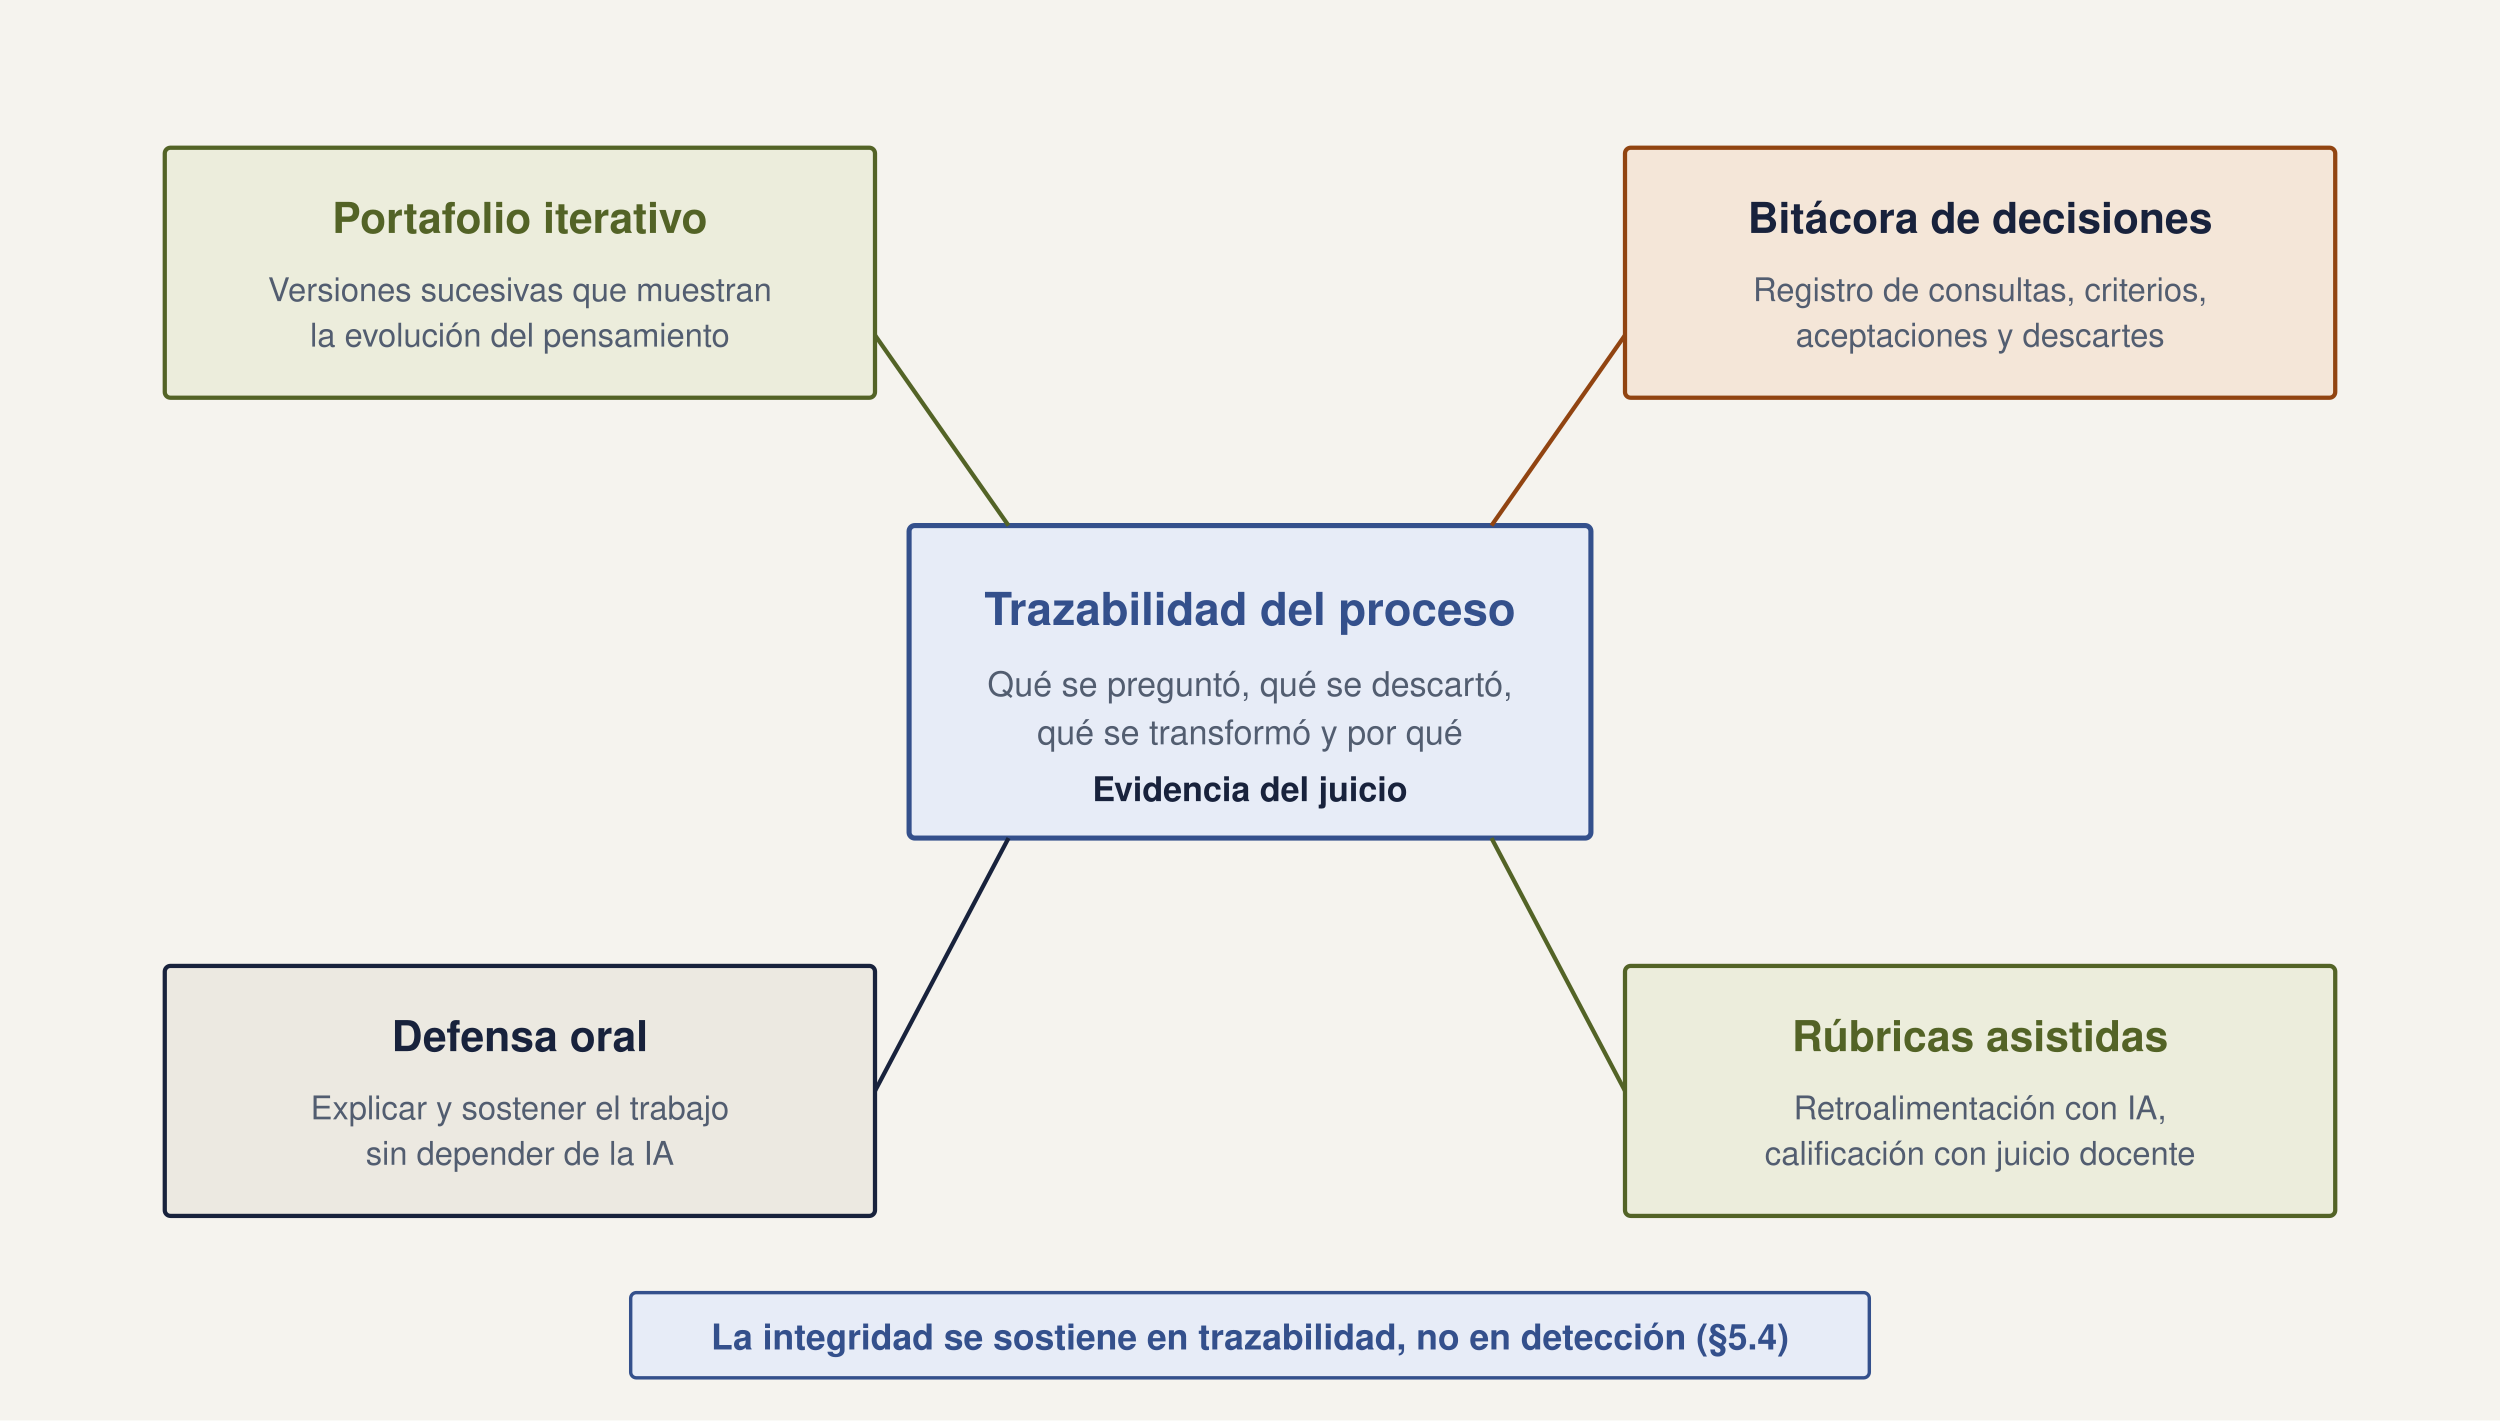
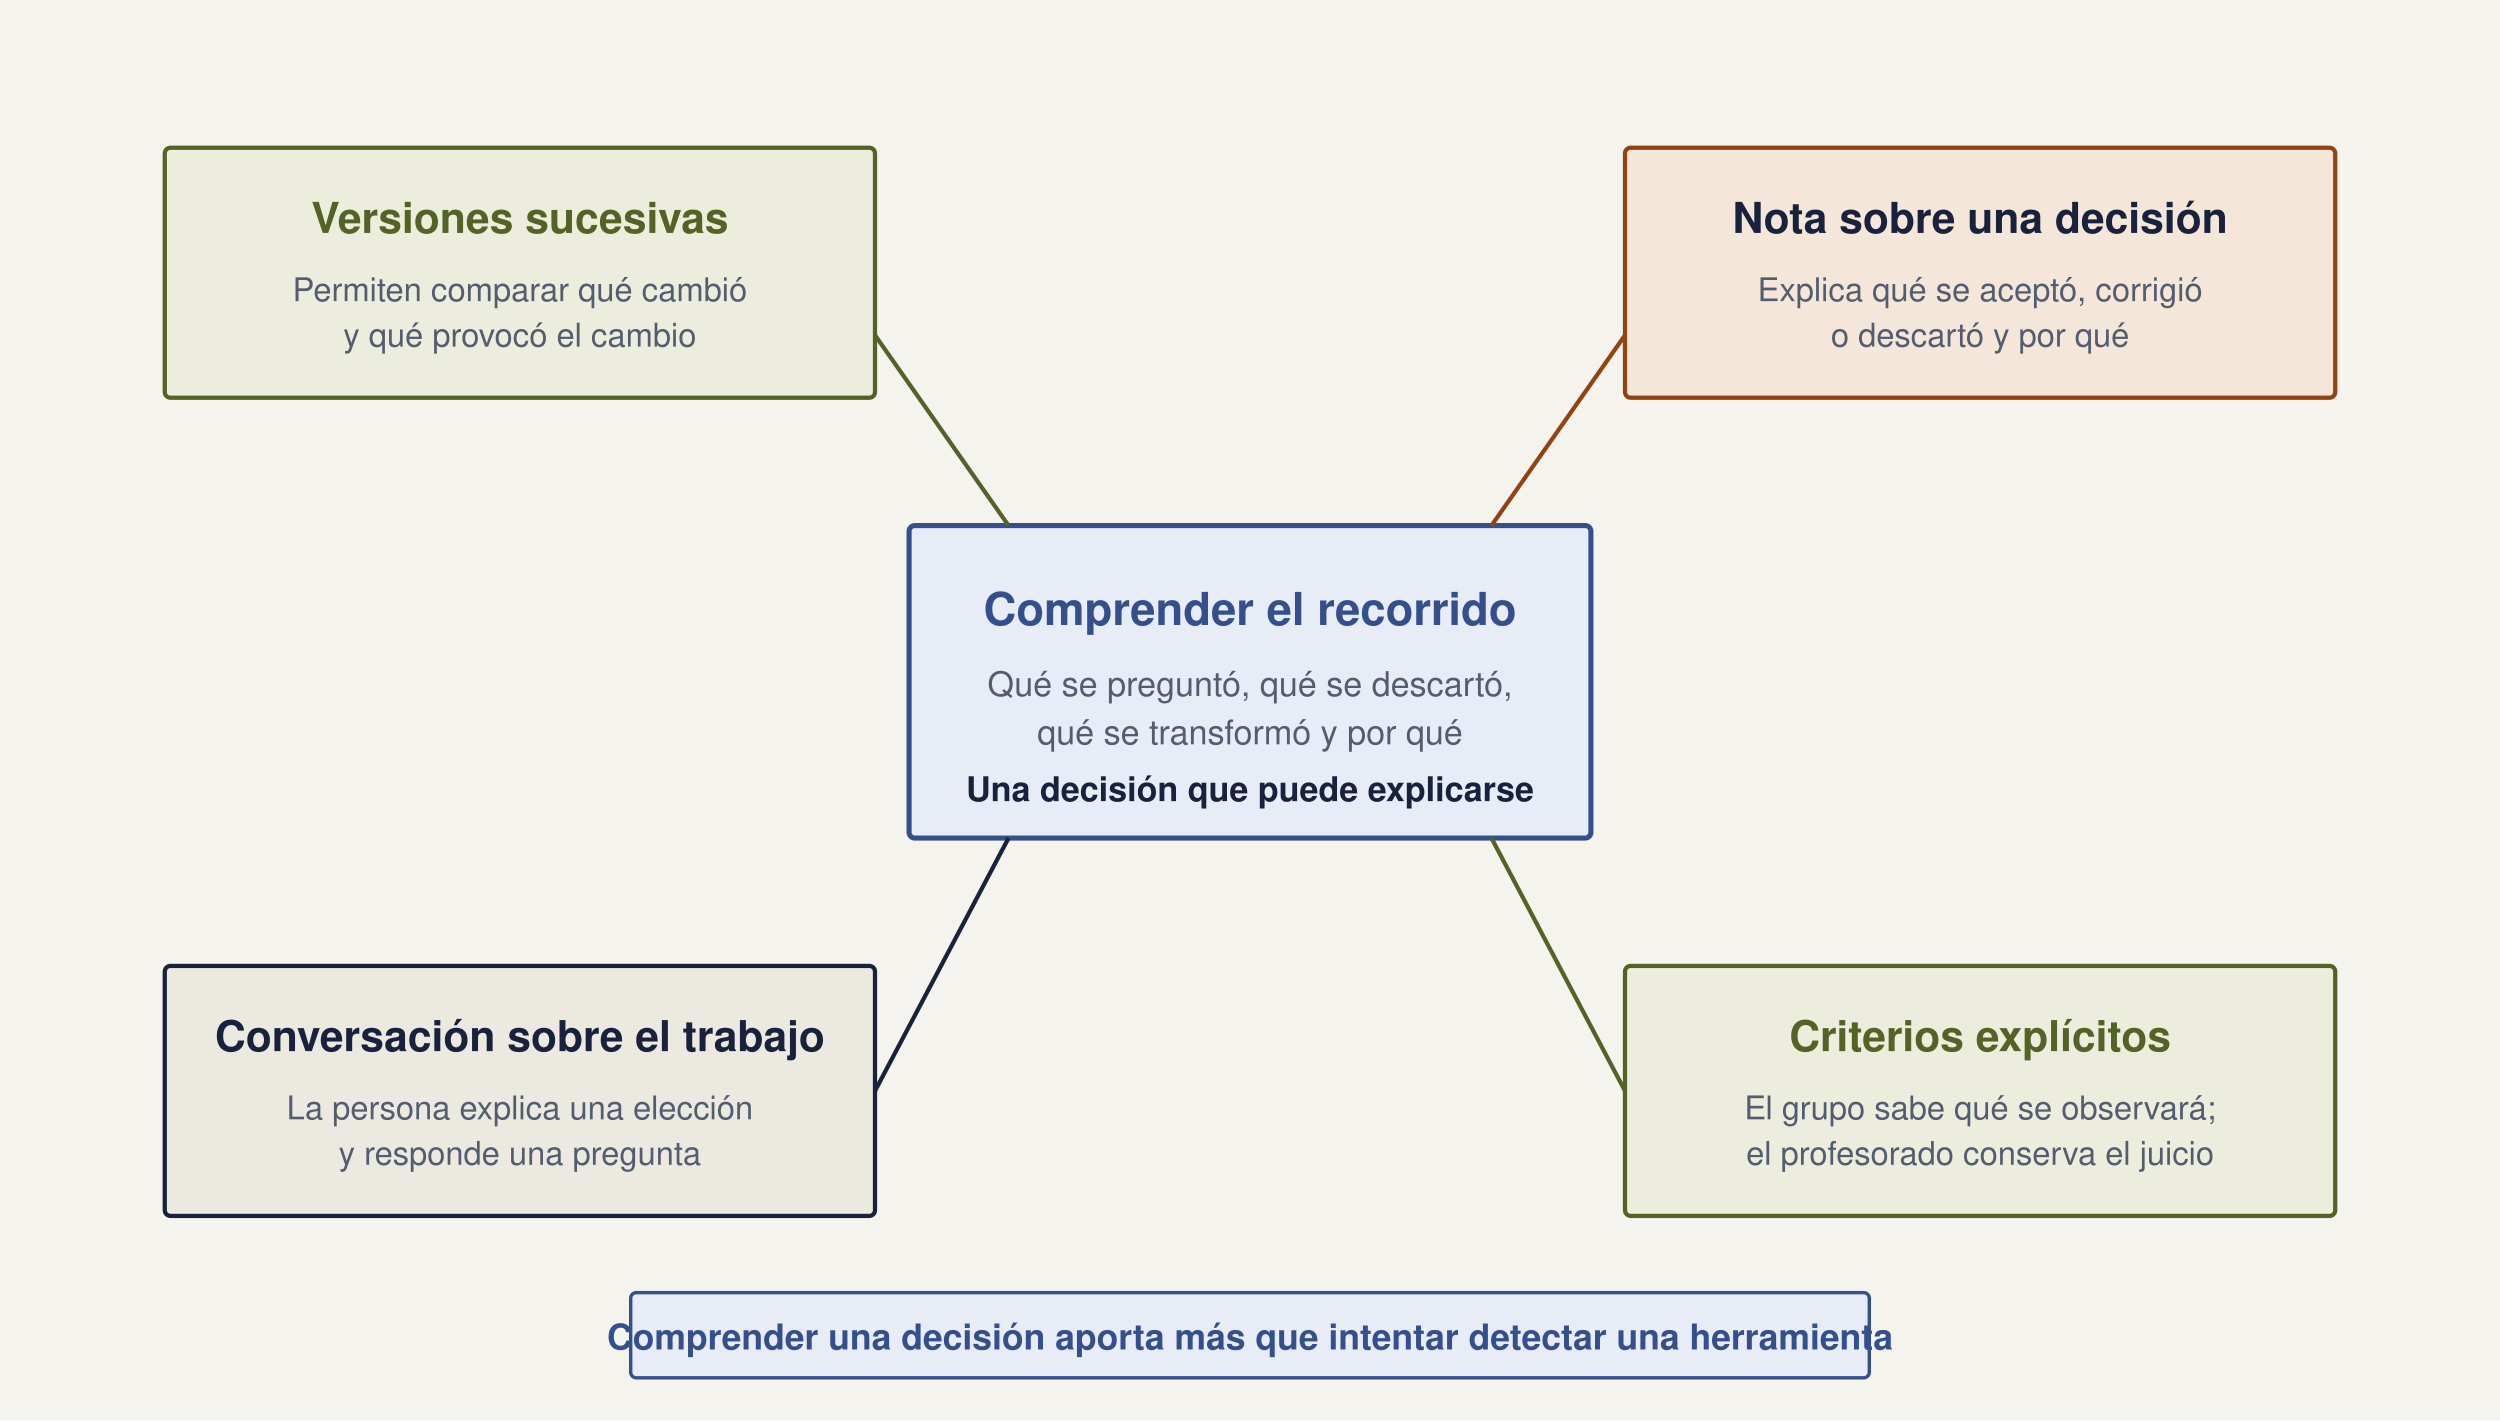
<svg xmlns="http://www.w3.org/2000/svg" viewBox="0 0 880 500" role="img" aria-labelledby="titulo desc">
  <style>
    .fig-canvas { fill:#f5f3ee; }
+     /* === TOKENS GRÁFICOS — ver figuras/TOKENS-GRAFICOS.md === */
    .tk-font { font-family: 'Archivo Narrow', Helvetica, Arial, sans-serif; }
    .f-ink { fill:#18223c; } .f-muted { fill:#525d70; }
    .f-primary { fill:#34508c; } .f-good { fill:#536326; } .f-risk { fill:#8b2635; }
    .bg-primary { fill:#e7ecf7; } .bg-good { fill:#ECEDDC; } .bg-risk { fill:#f8e7ea; }
    .bg-neutral { fill:#ece9e1; } .bg-warn { fill:#f4e6d8; }
    .st-primary { stroke:#34508c; } .st-good { stroke:#536326; } .st-risk { stroke:#8b2635; }
    .st-warn { stroke:#914411; } .st-axis { stroke:#18223c; }

    /* Apariencia oscura. Un SVG servido como imagen es un documento aislado: no ve la
       clase html.dark del sitio, sólo la preferencia del sistema. Con autoSwitchAppearance
       ambas coinciden salvo que la persona use el selector en contra de su SO; el lienzo
       opaco garantiza legibilidad en cualquier caso. Ver CLAUDE.md convención 6.
       Se cubren los dos juegos de nombres en uso: `.f-ink` (escritorio) y `.ink` (móvil). */
    @media (prefers-color-scheme: dark) {
      .fig-canvas { fill:#131c31; }
      .f-ink, .ink { fill:#eceee9; }
      .f-muted, .muted { fill:#a7b0c4; }
      .f-primary, .primary { fill:#8ba3d6; }
      .f-good, .good { fill:#b9c47a; }
      .f-risk, .risk { fill:#d98b8f; }
      .bg-primary { fill:#243352; } .bg-good { fill:#2b331f; } .bg-risk { fill:#40222a; }
      .bg-neutral { fill:#212d4c; } .bg-warn { fill:#3a2c17; }
      .st-primary { stroke:#8ba3d6; } .st-good { stroke:#b9c47a; } .st-risk { stroke:#d98b8f; }
      .st-warn { stroke:#d49a55; } .st-axis { stroke:#eceee9; }
    }
  </style>
  <rect class="fig-canvas" x="0" y="0" width="880" height="500" />
  <g class="tk-font">
    <rect x="320" y="185" width="240" height="110" rx="2" class="bg-primary st-primary" stroke-width="1.8" />
-     <text x="440" y="220" text-anchor="middle" font-size="16" font-weight="bold" class="f-primary">Trazabilidad del proceso</text>
+     <text x="440" y="220" text-anchor="middle" font-size="16" font-weight="bold" class="f-primary">Comprender el recorrido</text>
    <text x="440" y="245" text-anchor="middle" font-size="12" class="f-muted">Qué se preguntó, qué se descartó,</text>
    <text x="440" y="262" text-anchor="middle" font-size="12" class="f-muted">qué se transformó y por qué</text>
-     <text x="440" y="282" text-anchor="middle" font-size="12" font-weight="bold" class="f-ink">Evidencia del juicio</text>
+     <text x="440" y="282" text-anchor="middle" font-size="12" font-weight="bold" class="f-ink">Una decisión que puede explicarse</text>
    <rect x="58" y="52" width="250" height="88" rx="2" class="bg-good st-good" stroke-width="1.5" />
-     <text x="183" y="82" text-anchor="middle" font-size="15" font-weight="bold" class="f-good">Portafolio iterativo</text>
-     <text x="183" y="106" text-anchor="middle" font-size="11.5" class="f-muted">Versiones sucesivas que muestran</text>
-     <text x="183" y="122" text-anchor="middle" font-size="11.5" class="f-muted">la evolución del pensamiento</text>
+     <text x="183" y="82" text-anchor="middle" font-size="15" font-weight="bold" class="f-good">Versiones sucesivas</text>
+     <text x="183" y="106" text-anchor="middle" font-size="11.5" class="f-muted">Permiten comparar qué cambió</text>
+     <text x="183" y="122" text-anchor="middle" font-size="11.5" class="f-muted">y qué provocó el cambio</text>
    <rect x="572" y="52" width="250" height="88" rx="2" class="bg-warn st-warn" stroke-width="1.5" />
-     <text x="697" y="82" text-anchor="middle" font-size="15" font-weight="bold" class="f-ink">Bitácora de decisiones</text>
-     <text x="697" y="106" text-anchor="middle" font-size="11.5" class="f-muted">Registro de consultas, criterios,</text>
-     <text x="697" y="122" text-anchor="middle" font-size="11.5" class="f-muted">aceptaciones y descartes</text>
+     <text x="697" y="82" text-anchor="middle" font-size="15" font-weight="bold" class="f-ink">Nota sobre una decisión</text>
+     <text x="697" y="106" text-anchor="middle" font-size="11.5" class="f-muted">Explica qué se aceptó, corrigió</text>
+     <text x="697" y="122" text-anchor="middle" font-size="11.5" class="f-muted">o descartó y por qué</text>
    <rect x="58" y="340" width="250" height="88" rx="2" class="bg-neutral st-axis" stroke-width="1.5" />
-     <text x="183" y="370" text-anchor="middle" font-size="15" font-weight="bold" class="f-ink">Defensa oral</text>
-     <text x="183" y="394" text-anchor="middle" font-size="11.5" class="f-muted">Explicar y sostener el trabajo</text>
-     <text x="183" y="410" text-anchor="middle" font-size="11.5" class="f-muted">sin depender de la IA</text>
+     <text x="183" y="370" text-anchor="middle" font-size="15" font-weight="bold" class="f-ink">Conversación sobre el trabajo</text>
+     <text x="183" y="394" text-anchor="middle" font-size="11.5" class="f-muted">La persona explica una elección</text>
+     <text x="183" y="410" text-anchor="middle" font-size="11.5" class="f-muted">y responde una pregunta</text>
    <rect x="572" y="340" width="250" height="88" rx="2" class="bg-good st-good" stroke-width="1.5" />
-     <text x="697" y="370" text-anchor="middle" font-size="15" font-weight="bold" class="f-good">Rúbricas asistidas</text>
-     <text x="697" y="394" text-anchor="middle" font-size="11.5" class="f-muted">Retroalimentación con IA,</text>
-     <text x="697" y="410" text-anchor="middle" font-size="11.5" class="f-muted">calificación con juicio docente</text>
+     <text x="697" y="370" text-anchor="middle" font-size="15" font-weight="bold" class="f-good">Criterios explícitos</text>
+     <text x="697" y="394" text-anchor="middle" font-size="11.5" class="f-muted">El grupo sabe qué se observará;</text>
+     <text x="697" y="410" text-anchor="middle" font-size="11.5" class="f-muted">el profesorado conserva el juicio</text>
    <g fill="none" stroke-width="1.5">
      <path d="M 308 118 L 355 185" class="st-good" />
      <path d="M 572 118 L 525 185" class="st-warn" />
      <path d="M 308 384 L 355 295" class="st-axis" />
      <path d="M 572 384 L 525 295" class="st-good" />
    </g>
    <rect x="222" y="455" width="436" height="30" rx="2" class="bg-primary st-primary" stroke-width="1.2" />
-     <text x="440" y="475" text-anchor="middle" font-size="12.5" font-weight="bold" class="f-primary">La integridad se sostiene en trazabilidad, no en detección (§5.4)</text>
+     <text x="440" y="475" text-anchor="middle" font-size="12.5" font-weight="bold" class="f-primary">Comprender una decisión aporta más que intentar detectar una herramienta</text>
  </g>
</svg>
